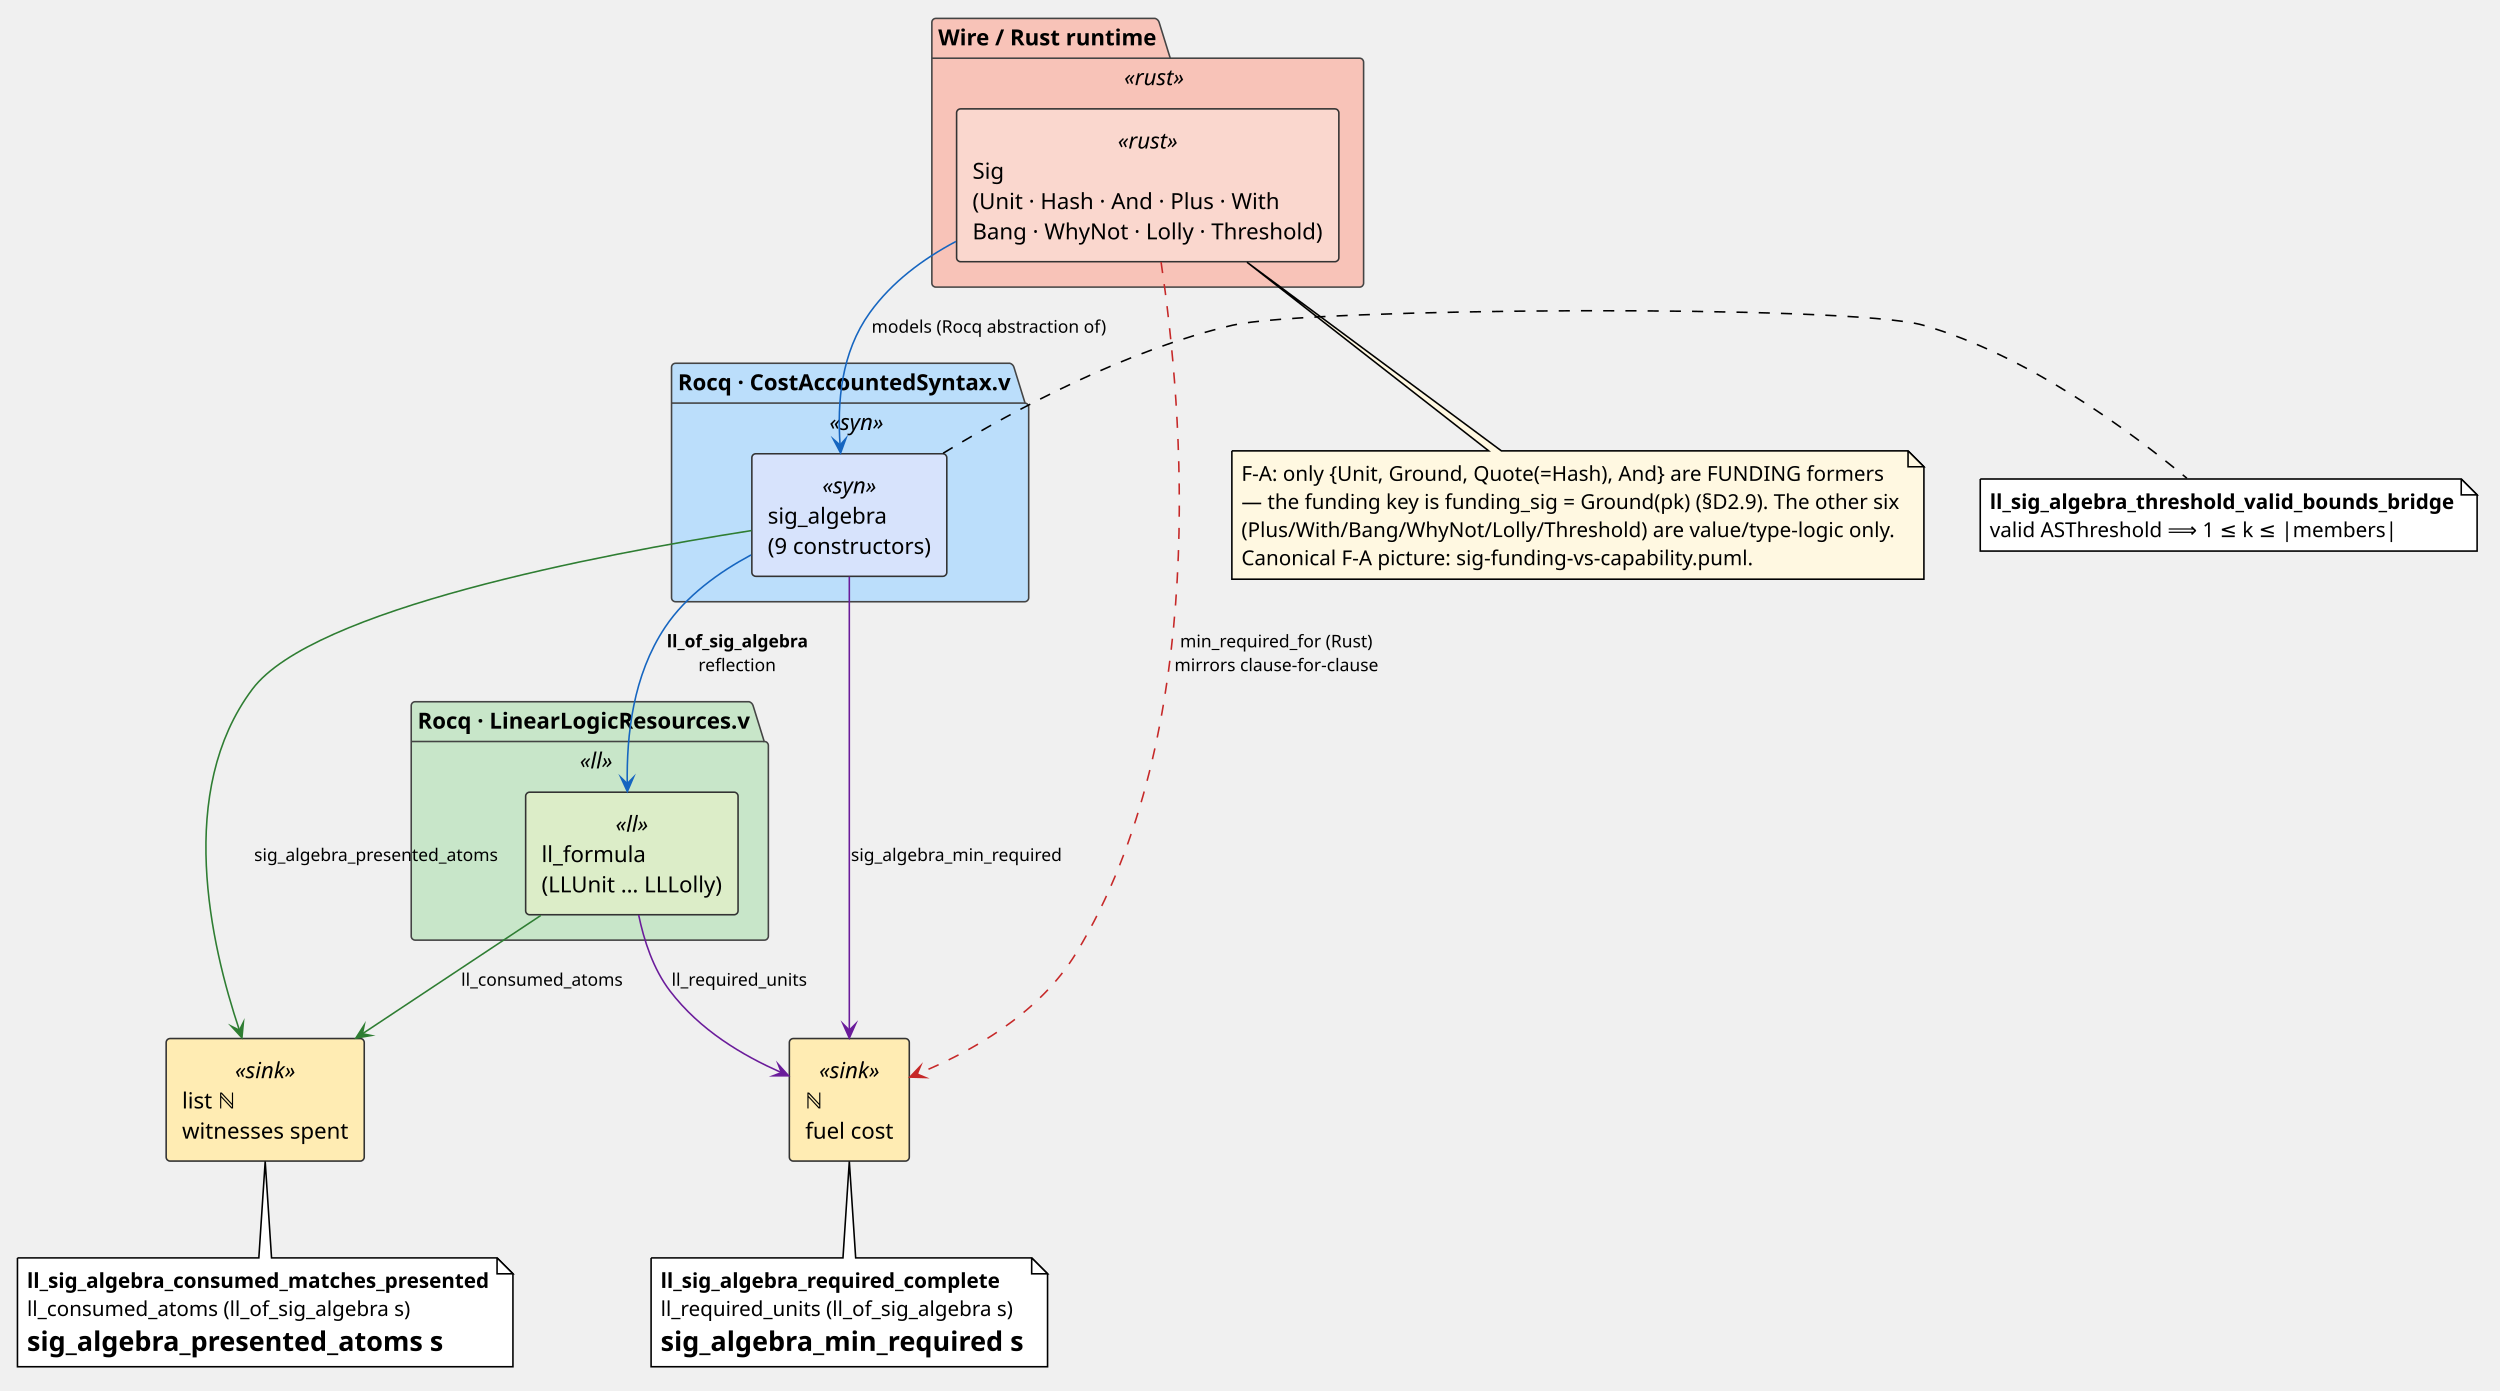
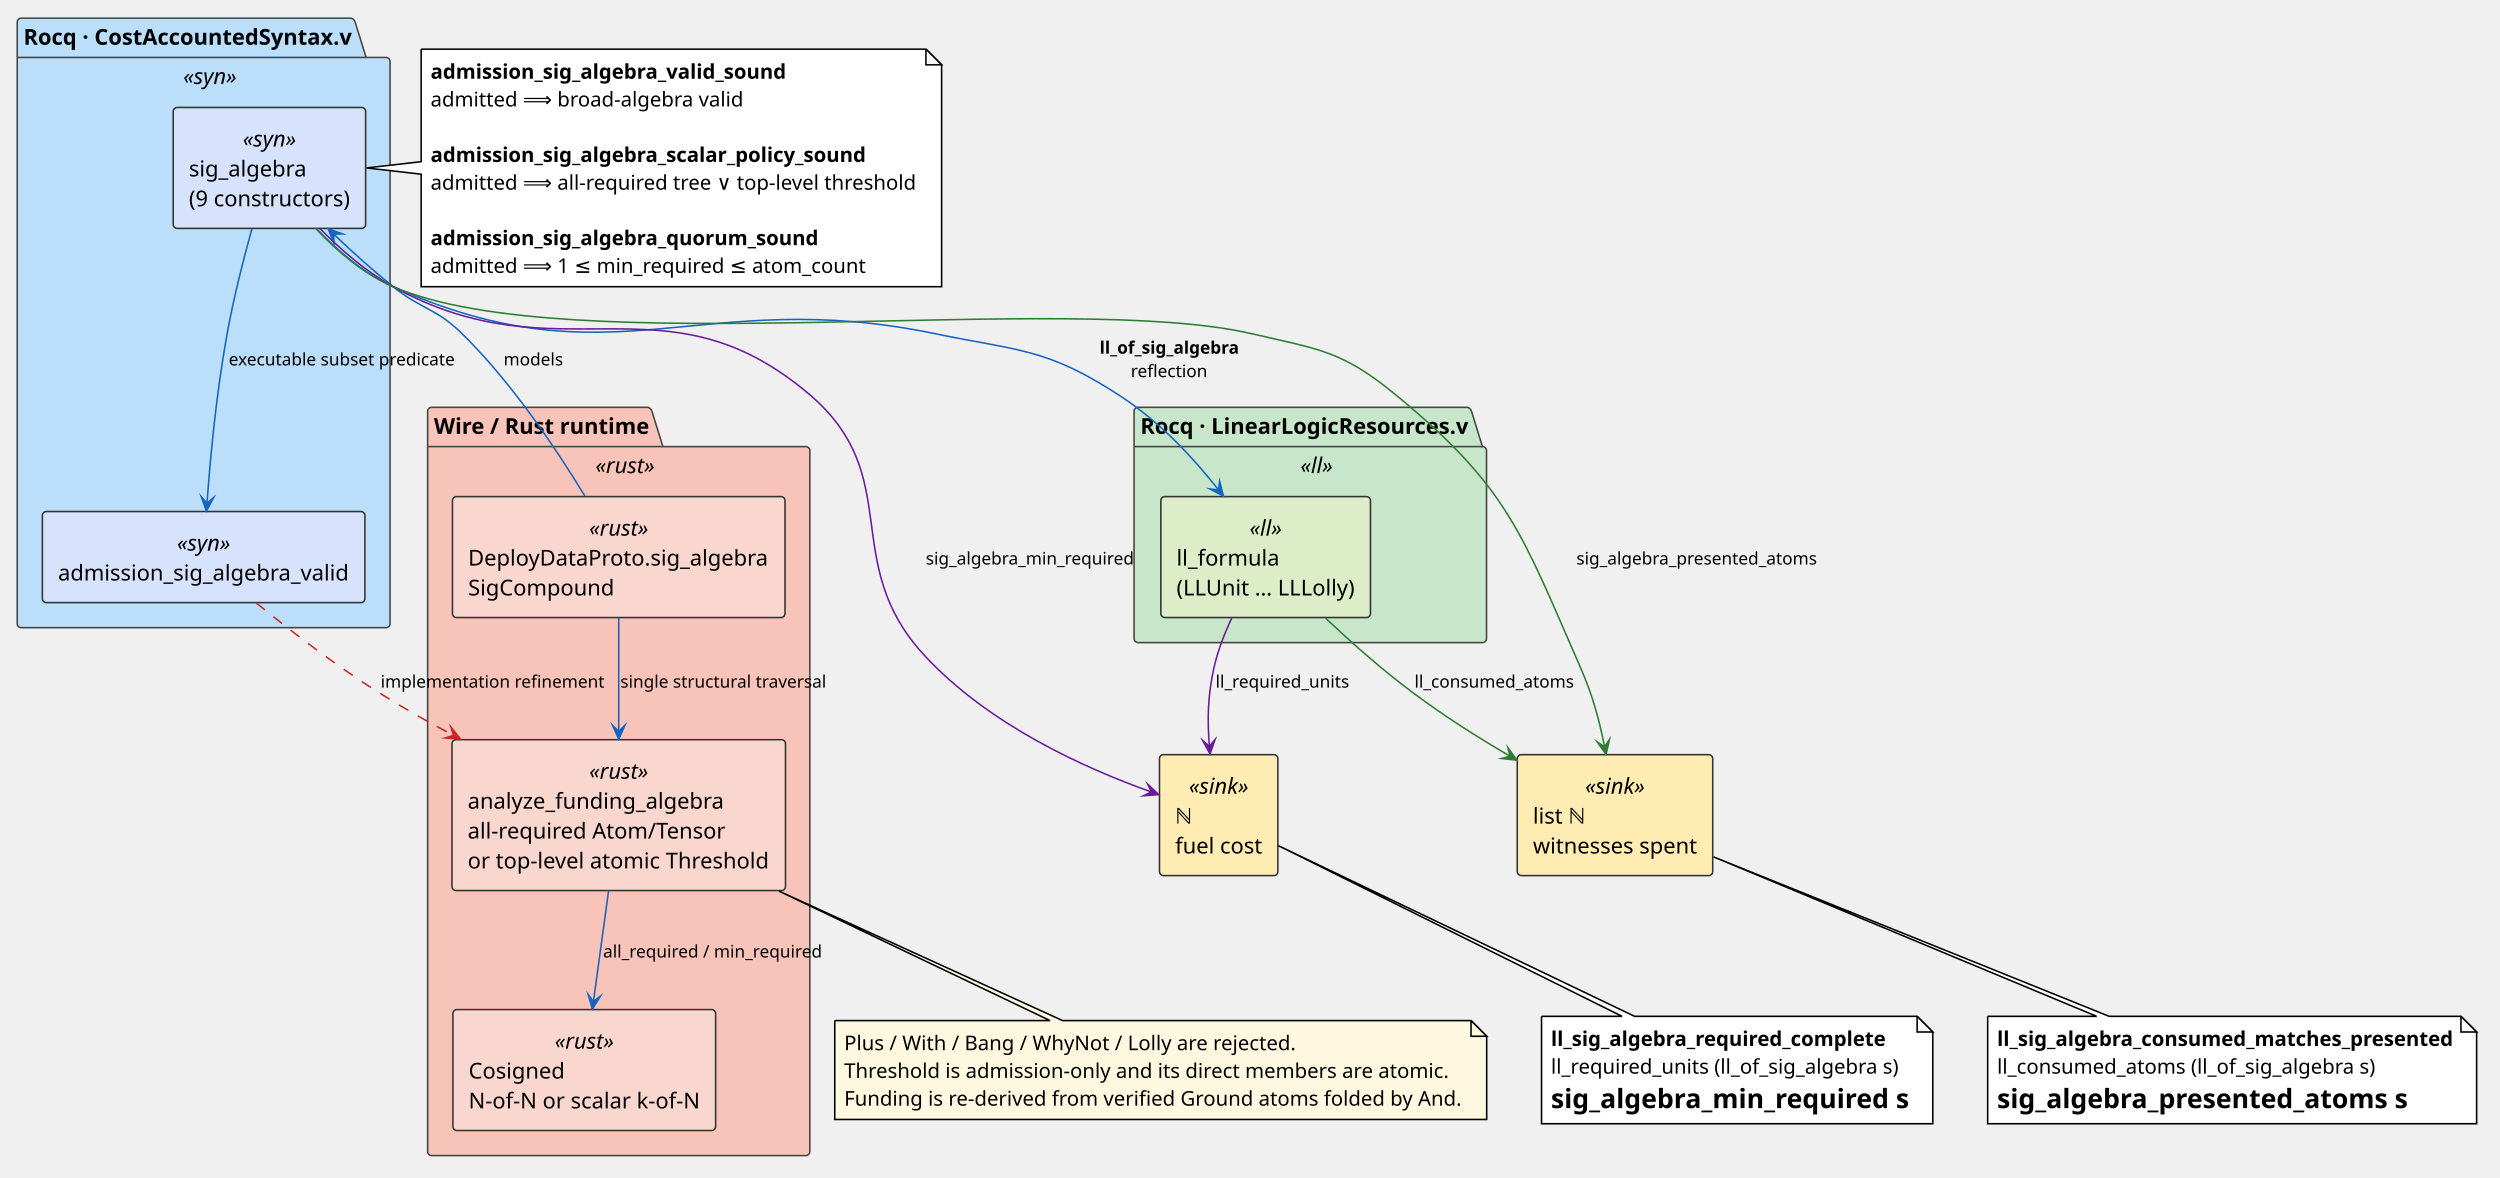
- <svg xmlns="http://www.w3.org/2000/svg" contentStyleType="text/css" data-diagram-type="DESCRIPTION" height="876px" preserveAspectRatio="none" style="width:1575px;height:876px;background:#FFFFFF;" version="1.1" viewBox="0 0 1575 876" width="1575px" zoomAndPan="magnify">
+ <svg xmlns="http://www.w3.org/2000/svg" contentStyleType="text/css" data-diagram-type="DESCRIPTION" height="752px" preserveAspectRatio="none" style="width:1596px;height:752px;background:#FFFFFF;" version="1.1" viewBox="0 0 1596 752" width="1596px" zoomAndPan="magnify">
  <defs />
  <g>
-     <g class="cluster" data-qualified-name="Wire . Rust runtime" data-source-line="30" id="ent0001">
-       <path d="M589.57,11.602 L727.755,11.602 A3.75,3.75 0 0 1 730.255,14.102 L737.255,36.67 L856.57,36.67 A2.5,2.5 0 0 1 859.07,39.17 L859.07,178.372 A2.5,2.5 0 0 1 856.57,180.872 L589.57,180.872 A2.5,2.5 0 0 1 587.07,178.372 L587.07,14.102 A2.5,2.5 0 0 1 589.57,11.602" fill="#F8C3B8" style="stroke:#444444;stroke-width:1;" />
-       <line style="stroke:#444444;stroke-width:1;" x1="587.07" x2="737.255" y1="36.67" y2="36.67" />
-       <text fill="#000000" font-family="Verdana" font-size="14" font-weight="700" lengthAdjust="spacing" textLength="137.185" x="591.07" y="28.568">Wire / Rust runtime</text>
-       <text fill="#000000" font-family="Verdana" font-size="14" font-style="italic" lengthAdjust="spacing" textLength="37.73" x="708.205" y="53.636">«rust»</text>
+     <g class="cluster" data-qualified-name="Wire . Rust runtime" data-source-line="27" id="ent0001">
+       <path d="M275.5,260.032 L413.685,260.032 A3.75,3.75 0 0 1 416.185,262.532 L423.185,285.1 L514.5,285.1 A2.5,2.5 0 0 1 517,287.6 L517,735.212 A2.5,2.5 0 0 1 514.5,737.712 L275.5,737.712 A2.5,2.5 0 0 1 273,735.212 L273,262.532 A2.5,2.5 0 0 1 275.5,260.032" fill="#F8C3B8" style="stroke:#444444;stroke-width:1;" />
+       <line style="stroke:#444444;stroke-width:1;" x1="273" x2="423.185" y1="285.1" y2="285.1" />
+       <text fill="#000000" font-family="Verdana" font-size="14" font-weight="700" lengthAdjust="spacing" textLength="137.185" x="277" y="276.998">Wire / Rust runtime</text>
+       <text fill="#000000" font-family="Verdana" font-size="14" font-style="italic" lengthAdjust="spacing" textLength="37.73" x="380.135" y="302.066">«rust»</text>
    </g>
-     <g class="cluster" data-qualified-name="Rocq . CostAccountedSyntax.v" data-source-line="33" id="ent0003">
-       <path d="M425.57,228.872 L636.289,228.872 A3.75,3.75 0 0 1 638.789,231.372 L645.789,253.94 L645.57,253.94 A2.5,2.5 0 0 1 648.07,256.44 L648.07,376.582 A2.5,2.5 0 0 1 645.57,379.082 L425.57,379.082 A2.5,2.5 0 0 1 423.07,376.582 L423.07,231.372 A2.5,2.5 0 0 1 425.57,228.872" fill="#BBDEFB" style="stroke:#444444;stroke-width:1;" />
-       <line style="stroke:#444444;stroke-width:1;" x1="423.07" x2="645.789" y1="253.94" y2="253.94" />
-       <text fill="#000000" font-family="Verdana" font-size="14" font-weight="700" lengthAdjust="spacing" textLength="209.719" x="427.07" y="245.838">Rocq · CostAccountedSyntax.v</text>
-       <text fill="#000000" font-family="Verdana" font-size="14" font-style="italic" lengthAdjust="spacing" textLength="34.048" x="522.546" y="270.906">«syn»</text>
+     <g class="cluster" data-qualified-name="Rocq . CostAccountedSyntax.v" data-source-line="32" id="ent0005">
+       <path d="M13.5,11.602 L224.219,11.602 A3.75,3.75 0 0 1 226.719,14.102 L233.719,36.67 L246.5,36.67 A2.5,2.5 0 0 1 249,39.17 L249,398.202 A2.5,2.5 0 0 1 246.5,400.702 L13.5,400.702 A2.5,2.5 0 0 1 11,398.202 L11,14.102 A2.5,2.5 0 0 1 13.5,11.602" fill="#BBDEFB" style="stroke:#444444;stroke-width:1;" />
+       <line style="stroke:#444444;stroke-width:1;" x1="11" x2="233.719" y1="36.67" y2="36.67" />
+       <text fill="#000000" font-family="Verdana" font-size="14" font-weight="700" lengthAdjust="spacing" textLength="209.719" x="15" y="28.568">Rocq · CostAccountedSyntax.v</text>
+       <text fill="#000000" font-family="Verdana" font-size="14" font-style="italic" lengthAdjust="spacing" textLength="34.048" x="116.976" y="53.636">«syn»</text>
    </g>
-     <g class="cluster" data-qualified-name="Rocq . LinearLogicResources.v" data-source-line="36" id="ent0005">
-       <path d="M261.57,442.082 L471.953,442.082 A3.75,3.75 0 0 1 474.453,444.582 L481.453,467.15 L481.57,467.15 A2.5,2.5 0 0 1 484.07,469.65 L484.07,589.782 A2.5,2.5 0 0 1 481.57,592.282 L261.57,592.282 A2.5,2.5 0 0 1 259.07,589.782 L259.07,444.582 A2.5,2.5 0 0 1 261.57,442.082" fill="#C8E6C9" style="stroke:#444444;stroke-width:1;" />
-       <line style="stroke:#444444;stroke-width:1;" x1="259.07" x2="481.453" y1="467.15" y2="467.15" />
-       <text fill="#000000" font-family="Verdana" font-size="14" font-weight="700" lengthAdjust="spacing" textLength="209.383" x="263.07" y="459.048">Rocq · LinearLogicResources.v</text>
-       <text fill="#000000" font-family="Verdana" font-size="14" font-style="italic" lengthAdjust="spacing" textLength="20.58" x="365.28" y="484.116">«ll»</text>
+     <g class="cluster" data-qualified-name="Rocq . LinearLogicResources.v" data-source-line="36" id="ent0008">
+       <path d="M726.5,260.032 L936.883,260.032 A3.75,3.75 0 0 1 939.383,262.532 L946.383,285.1 L946.5,285.1 A2.5,2.5 0 0 1 949,287.6 L949,407.732 A2.5,2.5 0 0 1 946.5,410.232 L726.5,410.232 A2.5,2.5 0 0 1 724,407.732 L724,262.532 A2.5,2.5 0 0 1 726.5,260.032" fill="#C8E6C9" style="stroke:#444444;stroke-width:1;" />
+       <line style="stroke:#444444;stroke-width:1;" x1="724" x2="946.383" y1="285.1" y2="285.1" />
+       <text fill="#000000" font-family="Verdana" font-size="14" font-weight="700" lengthAdjust="spacing" textLength="209.383" x="728" y="276.998">Rocq · LinearLogicResources.v</text>
+       <text fill="#000000" font-family="Verdana" font-size="14" font-style="italic" lengthAdjust="spacing" textLength="20.58" x="830.21" y="302.066">«ll»</text>
    </g>
-     <g class="entity" data-qualified-name="Wire . Rust runtime.SIG" data-source-line="31" id="ent0002">
-       <rect fill="#FAD7CE" height="96.272" rx="2.5" ry="2.5" style="stroke:#333333;stroke-width:1;" width="240.821" x="602.66" y="68.602" />
-       <text fill="#000000" font-family="Verdana" font-size="14" font-style="italic" lengthAdjust="spacing" textLength="37.73" x="704.206" y="93.568">«rust»</text>
-       <text fill="#000000" font-family="Verdana" font-size="14" lengthAdjust="spacing" textLength="19.908" x="612.66" y="112.636">Sig</text>
-       <text fill="#000000" font-family="Verdana" font-size="14" lengthAdjust="spacing" textLength="193.451" x="612.66" y="131.704">(Unit · Hash · And · Plus · With</text>
-       <text fill="#000000" font-family="Verdana" font-size="14" lengthAdjust="spacing" textLength="220.821" x="612.66" y="150.772">Bang · WhyNot · Lolly · Threshold)</text>
+     <g class="entity" data-qualified-name="Wire . Rust runtime.SIG" data-source-line="28" id="ent0002">
+       <rect fill="#FAD7CE" height="77.204" rx="2.5" ry="2.5" style="stroke:#333333;stroke-width:1;" width="212.289" x="288.86" y="317.032" />
+       <text fill="#000000" font-family="Verdana" font-size="14" font-style="italic" lengthAdjust="spacing" textLength="37.73" x="376.14" y="341.998">«rust»</text>
+       <text fill="#000000" font-family="Verdana" font-size="14" lengthAdjust="spacing" textLength="192.289" x="298.86" y="361.066">DeployDataProto.sig_algebra</text>
+       <text fill="#000000" font-family="Verdana" font-size="14" lengthAdjust="spacing" textLength="93.31" x="298.86" y="380.134">SigCompound</text>
    </g>
-     <g class="entity" data-qualified-name="Rocq . CostAccountedSyntax.v.SA" data-source-line="34" id="ent0004">
-       <rect fill="#D7E3FC" height="77.204" rx="2.5" ry="2.5" style="stroke:#333333;stroke-width:1;" width="122.816" x="473.67" y="285.872" />
-       <text fill="#000000" font-family="Verdana" font-size="14" font-style="italic" lengthAdjust="spacing" textLength="34.048" x="518.054" y="310.838">«syn»</text>
-       <text fill="#000000" font-family="Verdana" font-size="14" lengthAdjust="spacing" textLength="75.362" x="483.67" y="329.906">sig_algebra</text>
-       <text fill="#000000" font-family="Verdana" font-size="14" lengthAdjust="spacing" textLength="102.816" x="483.67" y="348.974">(9 constructors)</text>
+     <g class="entity" data-qualified-name="Wire . Rust runtime.ANALYZE" data-source-line="29" id="ent0003">
+       <rect fill="#FAD7CE" height="96.272" rx="2.5" ry="2.5" style="stroke:#333333;stroke-width:1;" width="212.905" x="288.55" y="472.232" />
+       <text fill="#000000" font-family="Verdana" font-size="14" font-style="italic" lengthAdjust="spacing" textLength="37.73" x="376.138" y="497.198">«rust»</text>
+       <text fill="#000000" font-family="Verdana" font-size="14" lengthAdjust="spacing" textLength="163.841" x="298.55" y="516.266">analyze_funding_algebra</text>
+       <text fill="#000000" font-family="Verdana" font-size="14" lengthAdjust="spacing" textLength="166.123" x="298.55" y="535.334">all-required Atom/Tensor</text>
+       <text fill="#000000" font-family="Verdana" font-size="14" lengthAdjust="spacing" textLength="192.905" x="298.55" y="554.402">or top-level atomic Threshold</text>
    </g>
-     <g class="entity" data-qualified-name="Rocq . LinearLogicResources.v.LLF" data-source-line="37" id="ent0006">
-       <rect fill="#DCEDC8" height="77.204" rx="2.5" ry="2.5" style="stroke:#333333;stroke-width:1;" width="133.82" x="331.16" y="499.082" />
-       <text fill="#000000" font-family="Verdana" font-size="14" font-style="italic" lengthAdjust="spacing" textLength="20.58" x="387.78" y="524.048">«ll»</text>
-       <text fill="#000000" font-family="Verdana" font-size="14" lengthAdjust="spacing" textLength="65.716" x="341.16" y="543.116">ll_formula</text>
-       <text fill="#000000" font-family="Verdana" font-size="14" lengthAdjust="spacing" textLength="113.82" x="341.16" y="562.184">(LLUnit … LLLolly)</text>
+     <g class="entity" data-qualified-name="Wire . Rust runtime.COSIGNED" data-source-line="30" id="ent0004">
+       <rect fill="#FAD7CE" height="77.204" rx="2.5" ry="2.5" style="stroke:#333333;stroke-width:1;" width="167.699" x="289.15" y="644.512" />
+       <text fill="#000000" font-family="Verdana" font-size="14" font-style="italic" lengthAdjust="spacing" textLength="37.73" x="354.135" y="669.478">«rust»</text>
+       <text fill="#000000" font-family="Verdana" font-size="14" lengthAdjust="spacing" textLength="61.404" x="299.15" y="688.546">Cosigned</text>
+       <text fill="#000000" font-family="Verdana" font-size="14" lengthAdjust="spacing" textLength="147.699" x="299.15" y="707.614">N-of-N or scalar k-of-N</text>
    </g>
-     <g class="entity" data-qualified-name="COST" data-source-line="39" id="ent0007">
-       <rect fill="#FFECB3" height="77.204" rx="2.5" ry="2.5" style="stroke:#333333;stroke-width:1;" width="75.566" x="497.29" y="654.282" />
-       <text fill="#000000" font-family="Verdana" font-size="14" font-style="italic" lengthAdjust="spacing" textLength="38.052" x="516.047" y="679.248">«sink»</text>
-       <text fill="#000000" font-family="Verdana" font-size="14" lengthAdjust="spacing" textLength="10.892" x="507.29" y="698.316">ℕ</text>
-       <text fill="#000000" font-family="Verdana" font-size="14" lengthAdjust="spacing" textLength="55.566" x="507.29" y="717.384">fuel cost</text>
+     <g class="entity" data-qualified-name="Rocq . CostAccountedSyntax.v.SA" data-source-line="33" id="ent0006">
+       <rect fill="#D7E3FC" height="77.204" rx="2.5" ry="2.5" style="stroke:#333333;stroke-width:1;" width="122.816" x="110.59" y="68.602" />
+       <text fill="#000000" font-family="Verdana" font-size="14" font-style="italic" lengthAdjust="spacing" textLength="34.048" x="154.974" y="93.568">«syn»</text>
+       <text fill="#000000" font-family="Verdana" font-size="14" lengthAdjust="spacing" textLength="75.362" x="120.59" y="112.636">sig_algebra</text>
+       <text fill="#000000" font-family="Verdana" font-size="14" lengthAdjust="spacing" textLength="102.816" x="120.59" y="131.704">(9 constructors)</text>
    </g>
-     <g class="entity" data-qualified-name="SPENT" data-source-line="40" id="ent0008">
-       <rect fill="#FFECB3" height="77.204" rx="2.5" ry="2.5" style="stroke:#333333;stroke-width:1;" width="124.79" x="104.68" y="654.282" />
-       <text fill="#000000" font-family="Verdana" font-size="14" font-style="italic" lengthAdjust="spacing" textLength="38.052" x="148.049" y="679.248">«sink»</text>
-       <text fill="#000000" font-family="Verdana" font-size="14" lengthAdjust="spacing" textLength="33.516" x="114.68" y="698.316">list ℕ</text>
-       <text fill="#000000" font-family="Verdana" font-size="14" lengthAdjust="spacing" textLength="104.79" x="114.68" y="717.384">witnesses spent</text>
+     <g class="entity" data-qualified-name="Rocq . CostAccountedSyntax.v.ADMIT" data-source-line="34" id="ent0007">
+       <rect fill="#D7E3FC" height="58.136" rx="2.5" ry="2.5" style="stroke:#333333;stroke-width:1;" width="205.905" x="27.05" y="326.562" />
+       <text fill="#000000" font-family="Verdana" font-size="14" font-style="italic" lengthAdjust="spacing" textLength="34.048" x="112.979" y="351.528">«syn»</text>
+       <text fill="#000000" font-family="Verdana" font-size="14" lengthAdjust="spacing" textLength="185.905" x="37.05" y="370.596">admission_sig_algebra_valid</text>
    </g>
-     <g class="entity" data-qualified-name="GMN9" data-source-line="43" id="ent0010">
-       <path d="M776.08,284.062 L776.08,364.886 A0,0 0 0 0 776.08,364.886 L1212.066,364.886 A0,0 0 0 0 1212.066,364.886 L1212.066,294.062 L1202.066,284.062 L945.89,284.062 L785.59,165.202 L937.89,284.062 L776.08,284.062 A0,0 0 0 0 776.08,284.062" fill="#FFF8E1" style="stroke:#000000;stroke-width:1;" />
-       <path d="M1202.066,284.062 L1202.066,294.062 L1212.066,294.062 L1202.066,284.062" fill="#FFF8E1" style="stroke:#000000;stroke-width:1;" />
-       <text fill="#000000" font-family="Verdana" font-size="13" lengthAdjust="spacing" textLength="405.314" x="782.08" y="302.959">F-A: only {Unit, Ground, Quote(=Hash), And} are FUNDING formers</text>
-       <text fill="#000000" font-family="Verdana" font-size="13" lengthAdjust="spacing" textLength="414.986" x="782.08" y="320.665">— the funding key is funding_sig = Ground(pk) (§D2.9). The other six</text>
-       <text fill="#000000" font-family="Verdana" font-size="13" lengthAdjust="spacing" textLength="412.646" x="782.08" y="338.371">(Plus/With/Bang/WhyNot/Lolly/Threshold) are value/type-logic only.</text>
-       <text fill="#000000" font-family="Verdana" font-size="13" lengthAdjust="spacing" textLength="323.154" x="782.08" y="356.077">Canonical F-A picture: sig-funding-vs-capability.puml.</text>
+     <g class="entity" data-qualified-name="Rocq . LinearLogicResources.v.LLF" data-source-line="37" id="ent0009">
+       <rect fill="#DCEDC8" height="77.204" rx="2.5" ry="2.5" style="stroke:#333333;stroke-width:1;" width="133.82" x="741.09" y="317.032" />
+       <text fill="#000000" font-family="Verdana" font-size="14" font-style="italic" lengthAdjust="spacing" textLength="20.58" x="797.71" y="341.998">«ll»</text>
+       <text fill="#000000" font-family="Verdana" font-size="14" lengthAdjust="spacing" textLength="65.716" x="751.09" y="361.066">ll_formula</text>
+       <text fill="#000000" font-family="Verdana" font-size="14" lengthAdjust="spacing" textLength="113.82" x="751.09" y="380.134">(LLUnit … LLLolly)</text>
    </g>
-     <g class="entity" data-qualified-name="GMN19" data-source-line="58" id="ent0020">
-       <path d="M410.19,792.482 L410.19,861.048 A0,0 0 0 0 410.19,861.048 L659.958,861.048 A0,0 0 0 0 659.958,861.048 L659.958,802.482 L649.958,792.482 L539.07,792.482 L535.07,731.682 L531.07,792.482 L410.19,792.482 A0,0 0 0 0 410.19,792.482" fill="#FFFFFF" style="stroke:#000000;stroke-width:1;" />
-       <path d="M649.958,792.482 L649.958,802.482 L659.958,802.482 L649.958,792.482" fill="#FFFFFF" style="stroke:#000000;stroke-width:1;" />
-       <text fill="#000000" font-family="Verdana" font-size="13" font-weight="700" lengthAdjust="spacing" textLength="213.876" x="416.19" y="811.379">ll_sig_algebra_required_complete</text>
-       <text fill="#000000" font-family="Verdana" font-size="13" lengthAdjust="spacing" textLength="222.729" x="416.19" y="829.085">ll_required_units (ll_of_sig_algebra s)</text>
-       <text fill="#000000" font-family="Verdana" font-size="17" font-weight="700" lengthAdjust="spacing" textLength="228.768" x="416.19" y="851.067">sig_algebra_min_required s</text>
+     <g class="entity" data-qualified-name="COST" data-source-line="39" id="ent0010">
+       <rect fill="#FFECB3" height="77.204" rx="2.5" ry="2.5" style="stroke:#333333;stroke-width:1;" width="75.566" x="740.22" y="481.772" />
+       <text fill="#000000" font-family="Verdana" font-size="14" font-style="italic" lengthAdjust="spacing" textLength="38.052" x="758.977" y="506.738">«sink»</text>
+       <text fill="#000000" font-family="Verdana" font-size="14" lengthAdjust="spacing" textLength="10.892" x="750.22" y="525.806">ℕ</text>
+       <text fill="#000000" font-family="Verdana" font-size="14" lengthAdjust="spacing" textLength="55.566" x="750.22" y="544.874">fuel cost</text>
    </g>
-     <g class="entity" data-qualified-name="GMN22" data-source-line="63" id="ent0023">
-       <path d="M11,792.482 L11,861.048 A0,0 0 0 0 11,861.048 L323.148,861.048 A0,0 0 0 0 323.148,861.048 L323.148,802.482 L313.148,792.482 L171.07,792.482 L167.07,731.682 L163.07,792.482 L11,792.482 A0,0 0 0 0 11,792.482" fill="#FFFFFF" style="stroke:#000000;stroke-width:1;" />
-       <path d="M313.148,792.482 L313.148,802.482 L323.148,802.482 L313.148,792.482" fill="#FFFFFF" style="stroke:#000000;stroke-width:1;" />
-       <text fill="#000000" font-family="Verdana" font-size="13" font-weight="700" lengthAdjust="spacing" textLength="291.148" x="17" y="811.379">ll_sig_algebra_consumed_matches_presented</text>
-       <text fill="#000000" font-family="Verdana" font-size="13" lengthAdjust="spacing" textLength="241.722" x="17" y="829.085">ll_consumed_atoms (ll_of_sig_algebra s)</text>
-       <text fill="#000000" font-family="Verdana" font-size="17" font-weight="700" lengthAdjust="spacing" textLength="262.734" x="17" y="851.067">sig_algebra_presented_atoms s</text>
+     <g class="entity" data-qualified-name="SPENT" data-source-line="40" id="ent0011">
+       <rect fill="#FFECB3" height="77.204" rx="2.5" ry="2.5" style="stroke:#333333;stroke-width:1;" width="124.79" x="968.61" y="481.772" />
+       <text fill="#000000" font-family="Verdana" font-size="14" font-style="italic" lengthAdjust="spacing" textLength="38.052" x="1011.979" y="506.738">«sink»</text>
+       <text fill="#000000" font-family="Verdana" font-size="14" lengthAdjust="spacing" textLength="33.516" x="978.61" y="525.806">list ℕ</text>
+       <text fill="#000000" font-family="Verdana" font-size="14" lengthAdjust="spacing" textLength="104.79" x="978.61" y="544.874">witnesses spent</text>
    </g>
-     <g class="entity" data-qualified-name="GMN25" data-source-line="68" id="ent0026">
-       <path d="M1247.56,301.772 L1247.56,347.184 L1560.579,347.184 L1560.579,311.772 L1550.579,301.772 L1247.56,301.772" fill="#FFFFFF" style="stroke:#000000;stroke-width:1;" />
-       <path d="M1550.579,301.772 L1550.579,311.772 L1560.579,311.772 L1550.579,301.772" fill="#FFFFFF" style="stroke:#000000;stroke-width:1;" />
-       <text fill="#000000" font-family="Verdana" font-size="13" font-weight="700" lengthAdjust="spacing" textLength="292.019" x="1253.56" y="320.669">ll_sig_algebra_threshold_valid_bounds_bridge</text>
-       <text fill="#000000" font-family="Verdana" font-size="13" lengthAdjust="spacing" textLength="256.833" x="1253.56" y="338.375">valid ASThreshold ⟹ 1 ≤ k ≤ |members|</text>
+     <g class="entity" data-qualified-name="GMN12" data-source-line="43" id="ent0013">
+       <path d="M532.91,651.552 L532.91,714.67 A0,0 0 0 0 532.91,714.67 L949.097,714.67 A0,0 0 0 0 949.097,714.67 L949.097,661.552 L939.097,651.552 L678.35,651.552 L497.41,568.942 L670.35,651.552 L532.91,651.552 A0,0 0 0 0 532.91,651.552" fill="#FFF8E1" style="stroke:#000000;stroke-width:1;" />
+       <path d="M939.097,651.552 L939.097,661.552 L949.097,661.552 L939.097,651.552" fill="#FFF8E1" style="stroke:#000000;stroke-width:1;" />
+       <text fill="#000000" font-family="Verdana" font-size="13" lengthAdjust="spacing" textLength="288.899" x="538.91" y="670.449">Plus / With / Bang / WhyNot / Lolly are rejected.</text>
+       <text fill="#000000" font-family="Verdana" font-size="13" lengthAdjust="spacing" textLength="386.854" x="538.91" y="688.155">Threshold is admission-only and its direct members are atomic.</text>
+       <text fill="#000000" font-family="Verdana" font-size="13" lengthAdjust="spacing" textLength="395.187" x="538.91" y="705.861">Funding is re-derived from verified Ground atoms folded by And.</text>
    </g>
-     <g class="link" data-entity-1="ent0002" data-entity-2="ent0004" data-link-type="dependency" data-source-line="49" id="lnk12">
-       <path d="M602.22,152.132 C581.26,163.232 561.81,177.802 548.07,196.872 C529.8,222.242 527.426,253.253 529.245,280.393" fill="none" id="SIG-to-SA" style="stroke:#1565C0;stroke-width:1;" />
-       <polygon fill="#1565C0" points="529.58,285.382,532.969,276.135,529.245,280.393,524.987,276.67,529.58,285.382" style="stroke:#1565C0;stroke-width:1;stroke-linejoin:miter;stroke-miterlimit:10;" />
-       <text fill="#000000" font-family="Verdana" font-size="11" lengthAdjust="spacing" textLength="147.608" x="549.07" y="209.631">models (Rocq abstraction of)</text>
+     <g class="entity" data-qualified-name="GMN25" data-source-line="60" id="ent0026">
+       <path d="M984.12,648.832 L984.12,717.398 A0,0 0 0 0 984.12,717.398 L1233.889,717.398 A0,0 0 0 0 1233.889,717.398 L1233.889,658.832 L1223.889,648.832 L1043.53,648.832 L815.97,539.812 L1035.53,648.832 L984.12,648.832 A0,0 0 0 0 984.12,648.832" fill="#FFFFFF" style="stroke:#000000;stroke-width:1;" />
+       <path d="M1223.889,648.832 L1223.889,658.832 L1233.889,658.832 L1223.889,648.832" fill="#FFFFFF" style="stroke:#000000;stroke-width:1;" />
+       <text fill="#000000" font-family="Verdana" font-size="13" font-weight="700" lengthAdjust="spacing" textLength="213.876" x="990.12" y="667.729">ll_sig_algebra_required_complete</text>
+       <text fill="#000000" font-family="Verdana" font-size="13" lengthAdjust="spacing" textLength="222.729" x="990.12" y="685.435">ll_required_units (ll_of_sig_algebra s)</text>
+       <text fill="#000000" font-family="Verdana" font-size="17" font-weight="700" lengthAdjust="spacing" textLength="228.768" x="990.12" y="707.417">sig_algebra_min_required s</text>
    </g>
-     <g class="link" data-entity-1="ent0002" data-entity-2="ent0007" data-link-type="dependency" data-source-line="50" id="lnk13">
-       <path d="M731.48,165.112 C745.13,256.702 762.76,461.232 678.07,600.282 C654.3,639.312 611.511,662.753 577.811,676.673" fill="none" id="SIG-to-COST" style="stroke:#C62828;stroke-width:1;stroke-dasharray:7,7;" />
-       <polygon fill="#C62828" points="573.19,678.582,583.035,678.843,577.811,676.673,579.981,671.449,573.19,678.582" style="stroke:#C62828;stroke-width:1;stroke-linejoin:miter;stroke-miterlimit:10;" />
-       <text fill="#000000" font-family="Verdana" font-size="11" lengthAdjust="spacing" textLength="121.67" x="743.415" y="407.841">min_required_for (Rust)</text>
-       <text fill="#000000" font-family="Verdana" font-size="11" lengthAdjust="spacing" textLength="128.721" x="739.89" y="422.823">mirrors clause-for-clause</text>
+     <g class="entity" data-qualified-name="GMN28" data-source-line="65" id="ent0029">
+       <path d="M1268.93,648.832 L1268.93,717.398 A0,0 0 0 0 1268.93,717.398 L1581.078,717.398 A0,0 0 0 0 1581.078,717.398 L1581.078,658.832 L1571.078,648.832 L1346.49,648.832 L1093.87,547.022 L1338.49,648.832 L1268.93,648.832 A0,0 0 0 0 1268.93,648.832" fill="#FFFFFF" style="stroke:#000000;stroke-width:1;" />
+       <path d="M1571.078,648.832 L1571.078,658.832 L1581.078,658.832 L1571.078,648.832" fill="#FFFFFF" style="stroke:#000000;stroke-width:1;" />
+       <text fill="#000000" font-family="Verdana" font-size="13" font-weight="700" lengthAdjust="spacing" textLength="291.148" x="1274.93" y="667.729">ll_sig_algebra_consumed_matches_presented</text>
+       <text fill="#000000" font-family="Verdana" font-size="13" lengthAdjust="spacing" textLength="241.722" x="1274.93" y="685.435">ll_consumed_atoms (ll_of_sig_algebra s)</text>
+       <text fill="#000000" font-family="Verdana" font-size="17" font-weight="700" lengthAdjust="spacing" textLength="262.734" x="1274.93" y="707.417">sig_algebra_presented_atoms s</text>
    </g>
-     <g class="link" data-entity-1="ent0004" data-entity-2="ent0006" data-link-type="dependency" data-source-line="51" id="lnk14">
-       <path d="M473.18,349.592 C452.88,360.502 432.18,375.452 419.07,395.082 C398.65,425.662 394.753,463.212 395.163,493.672" fill="none" id="SA-to-LLF" style="stroke:#1565C0;stroke-width:1;" />
-       <polygon fill="#1565C0" points="395.23,498.672,399.108,489.619,395.163,493.672,391.109,489.727,395.23,498.672" style="stroke:#1565C0;stroke-width:1;stroke-linejoin:miter;stroke-miterlimit:10;" />
-       <text fill="#000000" font-family="Verdana" font-size="11" font-weight="700" lengthAdjust="spacing" textLength="88.857" x="420.07" y="407.841">ll_of_sig_algebra</text>
-       <text fill="#000000" font-family="Verdana" font-size="11" lengthAdjust="spacing" textLength="49.115" x="439.941" y="422.823">reflection</text>
+     <g class="entity" data-qualified-name="GMN31" data-source-line="70" id="ent0032">
+       <path d="M268.87,31.382 L268.87,103.212 L233.9,107.212 L268.87,111.212 L268.87,183.03 A0,0 0 0 0 268.87,183.03 L601.123,183.03 A0,0 0 0 0 601.123,183.03 L601.123,41.382 L591.123,31.382 L268.87,31.382 A0,0 0 0 0 268.87,31.382" fill="#FFFFFF" style="stroke:#000000;stroke-width:1;" />
+       <path d="M591.123,31.382 L591.123,41.382 L601.123,41.382 L591.123,31.382" fill="#FFFFFF" style="stroke:#000000;stroke-width:1;" />
+       <text fill="#000000" font-family="Verdana" font-size="13" font-weight="700" lengthAdjust="spacing" textLength="226.486" x="274.87" y="50.279">admission_sig_algebra_valid_sound</text>
+       <text fill="#000000" font-family="Verdana" font-size="13" lengthAdjust="spacing" textLength="200.221" x="274.87" y="67.985">admitted ⟹ broad-algebra valid</text>
+       <text fill="#000000" font-family="Verdana" font-size="13" lengthAdjust="spacing" textLength="3.38" x="274.87" y="85.691"> </text>
+       <text fill="#000000" font-family="Verdana" font-size="13" font-weight="700" lengthAdjust="spacing" textLength="277.368" x="274.87" y="103.397">admission_sig_algebra_scalar_policy_sound</text>
+       <text fill="#000000" font-family="Verdana" font-size="13" lengthAdjust="spacing" textLength="311.253" x="274.87" y="121.103">admitted ⟹ all-required tree ∨ top-level threshold</text>
+       <text fill="#000000" font-family="Verdana" font-size="13" lengthAdjust="spacing" textLength="3.38" x="274.87" y="138.809"> </text>
+       <text fill="#000000" font-family="Verdana" font-size="13" font-weight="700" lengthAdjust="spacing" textLength="247.026" x="274.87" y="156.515">admission_sig_algebra_quorum_sound</text>
+       <text fill="#000000" font-family="Verdana" font-size="13" lengthAdjust="spacing" textLength="278.387" x="274.87" y="174.221">admitted ⟹ 1 ≤ min_required ≤ atom_count</text>
    </g>
-     <g class="link" data-entity-1="ent0004" data-entity-2="ent0007" data-link-type="dependency" data-source-line="52" id="lnk15">
-       <path d="M535.07,363.312 C535.07,433.612 535.07,578.632 535.07,648.982" fill="none" id="SA-to-COST" style="stroke:#6A1B9A;stroke-width:1;" />
-       <polygon fill="#6A1B9A" points="535.07,653.982,539.07,644.982,535.07,648.982,531.07,644.982,535.07,653.982" style="stroke:#6A1B9A;stroke-width:1;stroke-linejoin:miter;stroke-miterlimit:10;" />
-       <text fill="#000000" font-family="Verdana" font-size="11" lengthAdjust="spacing" textLength="133.561" x="536.07" y="542.441">sig_algebra_min_required</text>
+     <g class="link" data-entity-1="ent0002" data-entity-2="ent0003" data-link-type="dependency" data-source-line="48" id="lnk15">
+       <path d="M395,394.382 C395,417.482 395,442.232 395,466.922" fill="none" id="SIG-to-ANALYZE" style="stroke:#1565C0;stroke-width:1;" />
+       <polygon fill="#1565C0" points="395,471.922,399,462.922,395,466.922,391,462.922,395,471.922" style="stroke:#1565C0;stroke-width:1;stroke-linejoin:miter;stroke-miterlimit:10;" />
+       <text fill="#000000" font-family="Verdana" font-size="11" lengthAdjust="spacing" textLength="131.911" x="396" y="438.991">single structural traversal</text>
    </g>
-     <g class="link" data-entity-1="ent0006" data-entity-2="ent0007" data-link-type="dependency" data-source-line="53" id="lnk16">
-       <path d="M402.35,576.422 C405.67,592.442 411.58,610.542 422.07,624.282 C441.09,649.172 467.551,664.751 492.281,675.741" fill="none" id="LLF-to-COST" style="stroke:#6A1B9A;stroke-width:1;" />
-       <polygon fill="#6A1B9A" points="496.85,677.772,490.25,670.462,492.281,675.741,487.001,677.772,496.85,677.772" style="stroke:#6A1B9A;stroke-width:1;stroke-linejoin:miter;stroke-miterlimit:10;" />
-       <text fill="#000000" font-family="Verdana" font-size="11" lengthAdjust="spacing" textLength="85.777" x="423.07" y="621.041">ll_required_units</text>
+     <g class="link" data-entity-1="ent0003" data-entity-2="ent0004" data-link-type="dependency" data-source-line="49" id="lnk16">
+       <path d="M388.52,568.732 C385.22,592.802 381.948,616.718 378.858,639.288" fill="none" id="ANALYZE-to-COSIGNED" style="stroke:#1565C0;stroke-width:1;" />
+       <polygon fill="#1565C0" points="378.18,644.242,383.364,635.868,378.858,639.288,375.438,634.783,378.18,644.242" style="stroke:#1565C0;stroke-width:1;stroke-linejoin:miter;stroke-miterlimit:10;" />
+       <text fill="#000000" font-family="Verdana" font-size="11" lengthAdjust="spacing" textLength="140.667" x="385" y="611.271">all_required / min_required</text>
    </g>
-     <g class="link" data-entity-1="ent0004" data-entity-2="ent0008" data-link-type="dependency" data-source-line="54" id="lnk17">
-       <path d="M473.46,334.252 C376.87,349.412 196.9,383.782 159.07,434.082 C110.76,498.322 132.541,594.481 150.831,649.051" fill="none" id="SA-to-SPENT" style="stroke:#2E7D32;stroke-width:1;" />
-       <polygon fill="#2E7D32" points="152.42,653.792,153.352,643.987,150.831,649.051,145.767,646.53,152.42,653.792" style="stroke:#2E7D32;stroke-width:1;stroke-linejoin:miter;stroke-miterlimit:10;" />
-       <text fill="#000000" font-family="Verdana" font-size="11" lengthAdjust="spacing" textLength="154.054" x="160.07" y="542.441">sig_algebra_presented_atoms</text>
+     <g class="link" data-entity-1="ent0002" data-entity-2="ent0006" data-link-type="dependency" data-source-line="50" id="lnk17">
+       <path d="M373.39,316.662 C355.02,286.432 326.65,244.162 295,213.032 C278.13,196.432 269.43,197.882 251,183.032 C236.88,171.652 225.848,161.743 213.068,149.483" fill="none" id="SIG-to-SA" style="stroke:#1565C0;stroke-width:1;" />
+       <polygon fill="#1565C0" points="209.46,146.022,213.186,155.139,213.068,149.483,218.724,149.366,209.46,146.022" style="stroke:#1565C0;stroke-width:1;stroke-linejoin:miter;stroke-miterlimit:10;" />
+       <text fill="#000000" font-family="Verdana" font-size="11" lengthAdjust="spacing" textLength="38.016" x="321.46" y="233.291">models</text>
    </g>
-     <g class="link" data-entity-1="ent0006" data-entity-2="ent0008" data-link-type="dependency" data-source-line="55" id="lnk18">
-       <path d="M340.68,576.752 C305.13,600.322 263.826,627.708 228.346,651.248" fill="none" id="LLF-to-SPENT" style="stroke:#2E7D32;stroke-width:1;" />
-       <polygon fill="#2E7D32" points="224.18,654.012,233.891,652.369,228.346,651.248,229.468,645.703,224.18,654.012" style="stroke:#2E7D32;stroke-width:1;stroke-linejoin:miter;stroke-miterlimit:10;" />
-       <text fill="#000000" font-family="Verdana" font-size="11" lengthAdjust="spacing" textLength="101.848" x="290.5" y="621.041">ll_consumed_atoms</text>
+     <g class="link" data-entity-1="ent0006" data-entity-2="ent0007" data-link-type="dependency" data-source-line="51" id="lnk18">
+       <path d="M160.77,146.252 C155.3,166.012 149.04,190.652 145,213.032 C137.96,251.952 134.221,292.555 132.141,321.265" fill="none" id="SA-to-ADMIT" style="stroke:#1565C0;stroke-width:1;" />
+       <polygon fill="#1565C0" points="131.78,326.252,136.42,317.565,132.141,321.265,128.441,316.986,131.78,326.252" style="stroke:#1565C0;stroke-width:1;stroke-linejoin:miter;stroke-miterlimit:10;" />
+       <text fill="#000000" font-family="Verdana" font-size="11" lengthAdjust="spacing" textLength="144.99" x="146" y="233.291">executable subset predicate</text>
    </g>
-     <g class="link" data-entity-1="ent0004" data-entity-2="ent0026" data-link-type="association" data-source-line="68" id="lnk27">
-       <path d="M594.17,285.532 C641.34,256.902 710.29,220.392 776.57,204.872 C823.64,193.862 1165.1,191.612 1211.57,204.872 C1277.41,223.662 1342.68,272.162 1377.74,301.302" fill="none" id="SA-GMN25" style="stroke:#000000;stroke-width:1;stroke-dasharray:7,7;" />
+     <g class="link" data-entity-1="ent0007" data-entity-2="ent0003" data-link-type="dependency" data-source-line="52" id="lnk19">
+       <path d="M163.62,384.962 C185.27,402.522 214.42,424.952 242,442.232 C258.38,452.502 271.881,460.211 289.511,469.451" fill="none" id="ADMIT-to-ANALYZE" style="stroke:#C62828;stroke-width:1;stroke-dasharray:7,7;" />
+       <polygon fill="#C62828" points="293.94,471.772,287.825,464.051,289.511,469.451,284.112,471.137,293.94,471.772" style="stroke:#C62828;stroke-width:1;stroke-linejoin:miter;stroke-miterlimit:10;" />
+       <text fill="#000000" font-family="Verdana" font-size="11" lengthAdjust="spacing" textLength="143.109" x="243" y="438.991">implementation refinement</text>
+     </g>
+     <g class="link" data-entity-1="ent0006" data-entity-2="ent0009" data-link-type="dependency" data-source-line="53" id="lnk20">
+       <path d="M202.02,145.932 C215.42,160.042 232.39,174.672 251,183.032 C391.79,246.302 445.85,181.742 597,213.032 C650.67,224.142 668.01,222.202 714,252.032 C740.25,269.062 760.891,291.188 777.951,312.788" fill="none" id="SA-to-LLF" style="stroke:#1565C0;stroke-width:1;" />
+       <polygon fill="#1565C0" points="781.05,316.712,778.611,307.17,777.951,312.788,772.333,312.128,781.05,316.712" style="stroke:#1565C0;stroke-width:1;stroke-linejoin:miter;stroke-miterlimit:10;" />
+       <text fill="#000000" font-family="Verdana" font-size="11" font-weight="700" lengthAdjust="spacing" textLength="88.857" x="702" y="225.791">ll_of_sig_algebra</text>
+       <text fill="#000000" font-family="Verdana" font-size="11" lengthAdjust="spacing" textLength="49.115" x="721.871" y="240.773">reflection</text>
+     </g>
+     <g class="link" data-entity-1="ent0006" data-entity-2="ent0010" data-link-type="dependency" data-source-line="54" id="lnk21">
+       <path d="M204.29,145.972 C217.54,159.402 233.8,173.532 251,183.032 C357.91,242.082 424.1,172.752 517,252.032 C578.37,304.402 535.27,358.962 590,418.232 C631.61,463.302 693.281,490.69 735.021,505.6" fill="none" id="SA-to-COST" style="stroke:#6A1B9A;stroke-width:1;" />
+       <polygon fill="#6A1B9A" points="739.73,507.282,732.6,500.488,735.021,505.6,729.909,508.021,739.73,507.282" style="stroke:#6A1B9A;stroke-width:1;stroke-linejoin:miter;stroke-miterlimit:10;" />
+       <text fill="#000000" font-family="Verdana" font-size="11" lengthAdjust="spacing" textLength="133.561" x="591" y="360.391">sig_algebra_min_required</text>
+     </g>
+     <g class="link" data-entity-1="ent0009" data-entity-2="ent0010" data-link-type="dependency" data-source-line="55" id="lnk22">
+       <path d="M786.33,394.562 C781.66,404.552 777.41,415.542 775,426.232 C770.99,444.072 770.696,459.328 772.076,476.368" fill="none" id="LLF-to-COST" style="stroke:#6A1B9A;stroke-width:1;" />
+       <polygon fill="#6A1B9A" points="772.48,481.352,775.74,472.058,772.076,476.368,767.767,472.704,772.48,481.352" style="stroke:#6A1B9A;stroke-width:1;stroke-linejoin:miter;stroke-miterlimit:10;" />
+       <text fill="#000000" font-family="Verdana" font-size="11" lengthAdjust="spacing" textLength="85.777" x="776" y="438.991">ll_required_units</text>
+     </g>
+     <g class="link" data-entity-1="ent0006" data-entity-2="ent0011" data-link-type="dependency" data-source-line="56" id="lnk23">
+       <path d="M201.89,146.232 C215.27,160.392 232.26,174.962 251,183.032 C363.02,231.252 680.19,185.492 799,213.032 C842.26,223.062 856.7,223.822 891,252.032 C963.23,311.432 971.41,340.612 1009,426.232 C1016.68,443.732 1020.933,459.396 1024.353,476.746" fill="none" id="SA-to-SPENT" style="stroke:#2E7D32;stroke-width:1;" />
+       <polygon fill="#2E7D32" points="1025.32,481.652,1027.504,472.048,1024.353,476.746,1019.655,473.596,1025.32,481.652" style="stroke:#2E7D32;stroke-width:1;stroke-linejoin:miter;stroke-miterlimit:10;" />
+       <text fill="#000000" font-family="Verdana" font-size="11" lengthAdjust="spacing" textLength="154.054" x="1006.34" y="360.391">sig_algebra_presented_atoms</text>
+     </g>
+     <g class="link" data-entity-1="ent0009" data-entity-2="ent0011" data-link-type="dependency" data-source-line="57" id="lnk24">
+       <path d="M846.28,394.702 C862.78,410.242 882.69,427.892 902,442.232 C922.74,457.642 942.413,470.139 964.043,482.779" fill="none" id="LLF-to-SPENT" style="stroke:#2E7D32;stroke-width:1;" />
+       <polygon fill="#2E7D32" points="968.36,485.302,962.608,477.308,964.043,482.779,958.571,484.215,968.36,485.302" style="stroke:#2E7D32;stroke-width:1;stroke-linejoin:miter;stroke-miterlimit:10;" />
+       <text fill="#000000" font-family="Verdana" font-size="11" lengthAdjust="spacing" textLength="101.848" x="903" y="438.991">ll_consumed_atoms</text>
    </g>
  </g>
</svg>
